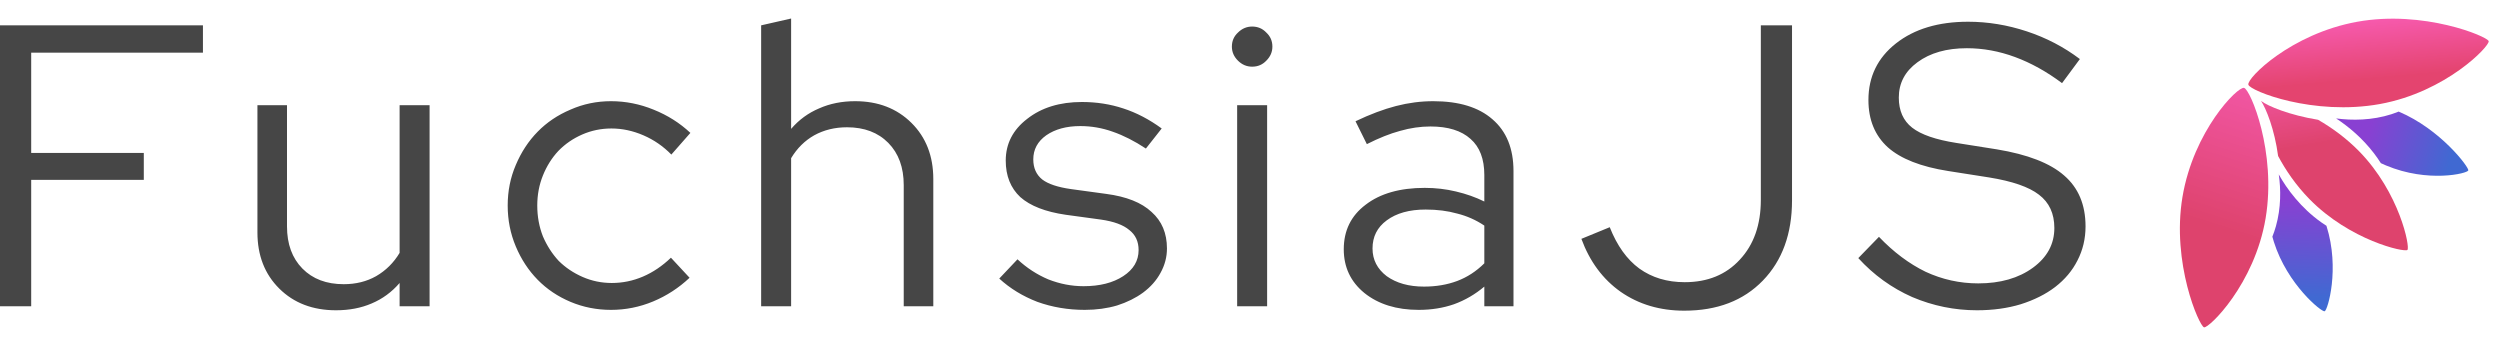
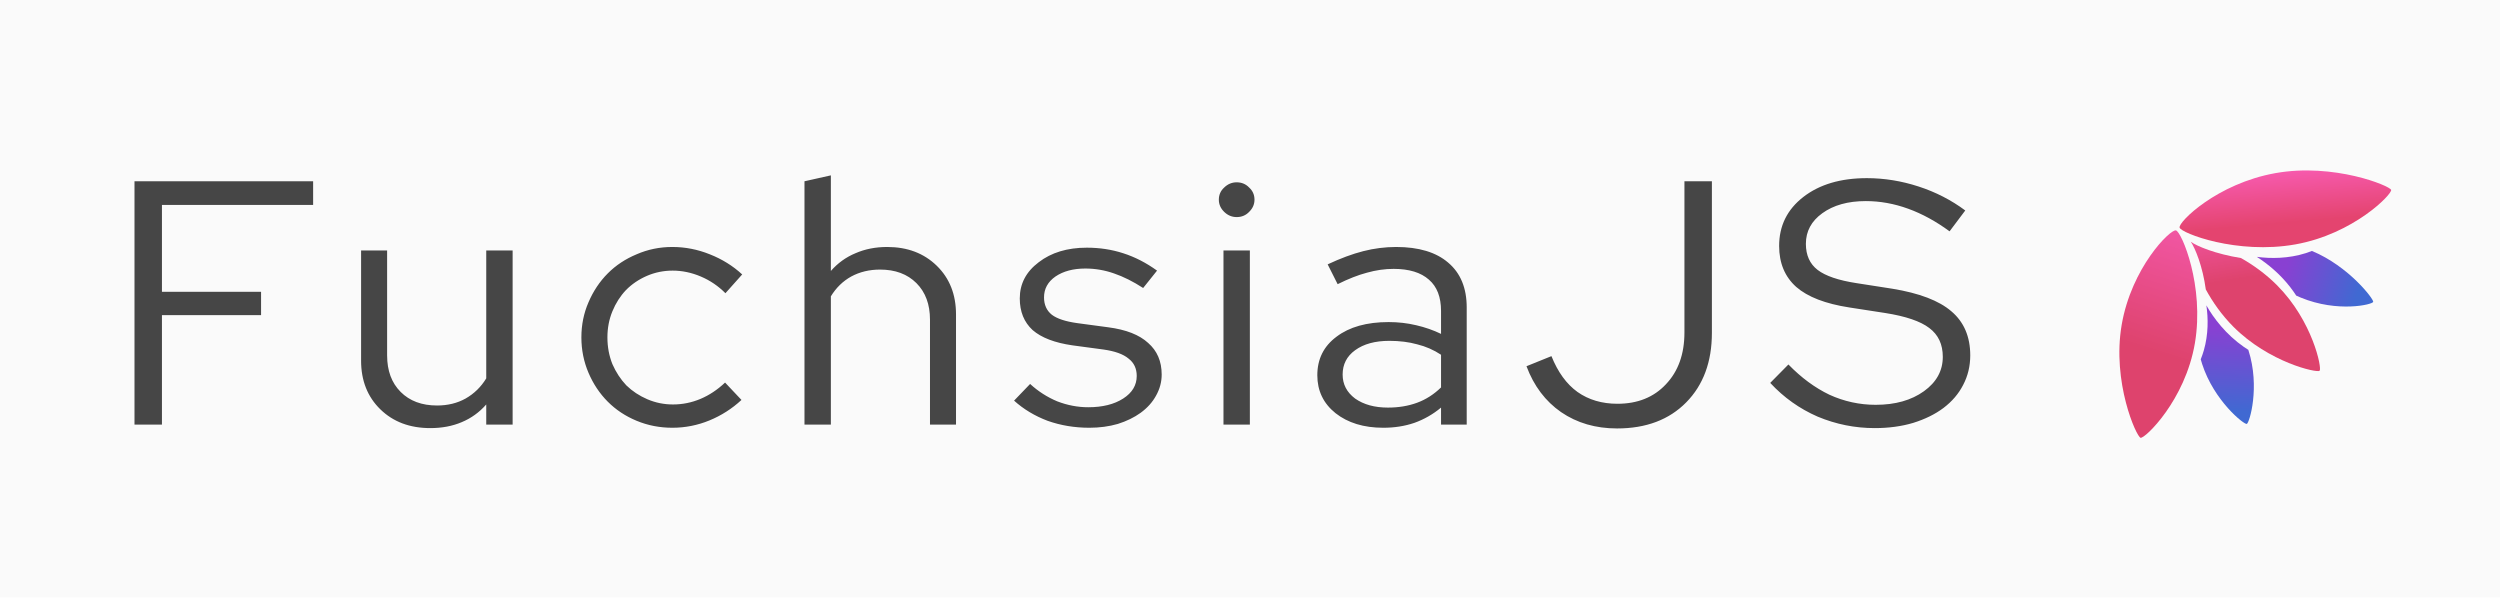
- <svg xmlns="http://www.w3.org/2000/svg" width="982" height="133" fill="none">
-   <path d="M0 120.3V9.955h79.715v10.72H12.252v39.408h44.233v10.562H12.252V120.3H0zM112.734 41.325V88.93c0 6.936 2.016 12.453 6.046 16.552 4.031 4.098 9.441 6.148 16.23 6.148 4.773 0 9.016-1.051 12.729-3.153 3.818-2.207 6.895-5.255 9.228-9.143v-58.01h11.774V120.3h-11.774v-9.143c-3.076 3.573-6.736 6.253-10.978 8.039-4.137 1.787-8.805 2.68-14.002 2.68-9.123 0-16.548-2.838-22.276-8.512-5.728-5.675-8.592-13.031-8.592-22.07v-49.97h11.615zM240.314 111.157c4.243 0 8.327-.841 12.252-2.522 3.925-1.682 7.584-4.151 10.979-7.409l7.319 7.881c-4.243 3.994-9.017 7.094-14.32 9.301a42.664 42.664 0 01-16.548 3.31c-5.622 0-10.926-1.051-15.911-3.152-4.986-2.102-9.282-4.992-12.888-8.67-3.607-3.678-6.471-8.04-8.592-13.084-2.122-5.044-3.182-10.404-3.182-16.079 0-5.675 1.06-10.982 3.182-15.92 2.121-5.045 4.985-9.406 8.592-13.085 3.606-3.678 7.902-6.568 12.888-8.67 4.985-2.206 10.289-3.31 15.911-3.31 5.728 0 11.297 1.104 16.707 3.31 5.516 2.208 10.342 5.255 14.479 9.143l-7.478 8.513c-3.183-3.258-6.842-5.78-10.979-7.567-4.137-1.786-8.327-2.68-12.57-2.68-4.031 0-7.849.789-11.456 2.365-3.606 1.576-6.736 3.73-9.387 6.463-2.546 2.732-4.562 5.938-6.047 9.616-1.485 3.678-2.227 7.619-2.227 11.822 0 4.309.742 8.355 2.227 12.138 1.591 3.678 3.66 6.883 6.206 9.616 2.652 2.627 5.781 4.729 9.387 6.305 3.607 1.577 7.425 2.365 11.456 2.365zM298.978 120.3V9.955l11.774-2.68v43.35c3.076-3.573 6.736-6.253 10.979-8.04 4.243-1.89 8.963-2.837 14.161-2.837 9.016 0 16.388 2.838 22.116 8.513 5.728 5.674 8.592 13.03 8.592 22.068V120.3h-11.615V72.694c0-6.936-2.015-12.453-6.046-16.552-4.031-4.098-9.441-6.148-16.229-6.148-4.774 0-9.07 1.051-12.888 3.153-3.713 2.102-6.736 5.097-9.07 8.985V120.3h-11.774zM392.508 109.423l7.16-7.567c3.607 3.363 7.638 5.99 12.093 7.882 4.561 1.787 9.175 2.68 13.842 2.68 6.365 0 11.562-1.314 15.593-3.941 4.031-2.627 6.047-6.043 6.047-10.246 0-3.363-1.22-5.99-3.66-7.882-2.334-1.997-6.046-3.363-11.138-4.099l-13.843-1.891c-7.955-1.156-13.895-3.468-17.82-6.936-3.819-3.573-5.728-8.355-5.728-14.345 0-6.62 2.811-12.085 8.433-16.394 5.622-4.414 12.782-6.62 21.48-6.62 5.728 0 11.138.84 16.229 2.522 5.198 1.681 10.236 4.308 15.116 7.881l-6.205 7.882c-4.456-2.942-8.805-5.15-13.048-6.62a37.715 37.715 0 00-12.729-2.207c-5.409 0-9.864 1.208-13.365 3.625-3.394 2.417-5.091 5.57-5.091 9.458 0 3.363 1.166 5.99 3.5 7.882 2.334 1.787 6.099 3.048 11.297 3.783l13.843 1.892c7.955 1.05 13.895 3.415 17.82 7.093 4.031 3.574 6.046 8.355 6.046 14.345 0 3.363-.848 6.568-2.545 9.616-1.592 2.942-3.872 5.517-6.842 7.724-2.864 2.102-6.259 3.783-10.183 5.044-3.925 1.156-8.168 1.734-12.729 1.734-6.577 0-12.782-1.051-18.616-3.152-5.728-2.207-10.714-5.255-14.957-9.143zM491.84 26.192c-2.122 0-3.978-.788-5.569-2.365-1.591-1.576-2.387-3.415-2.387-5.517 0-2.207.796-4.046 2.387-5.517 1.591-1.577 3.447-2.365 5.569-2.365 2.227 0 4.084.788 5.569 2.365 1.591 1.471 2.386 3.31 2.386 5.517 0 2.102-.795 3.94-2.386 5.517-1.485 1.576-3.342 2.365-5.569 2.365zm5.887 15.133V120.3h-11.774V41.325h11.774zM557.266 121.718c-8.698 0-15.805-2.207-21.321-6.62-5.41-4.414-8.115-10.142-8.115-17.183 0-7.356 2.864-13.188 8.592-17.497 5.728-4.414 13.471-6.62 23.23-6.62 4.243 0 8.327.472 12.252 1.418 4.031.946 7.743 2.26 11.138 3.94V68.754c0-6.305-1.804-11.034-5.41-14.187-3.607-3.258-8.857-4.887-15.752-4.887-3.925 0-7.903.578-11.933 1.734-3.925 1.051-8.274 2.785-13.048 5.202l-4.455-8.985c5.728-2.732 11.032-4.729 15.911-5.99 4.88-1.261 9.759-1.892 14.639-1.892 10.077 0 17.82 2.365 23.23 7.094 5.516 4.729 8.274 11.507 8.274 20.335V120.3h-11.456v-7.725c-3.607 3.048-7.585 5.36-11.934 6.936-4.243 1.472-8.857 2.207-13.842 2.207zM539.127 97.6c0 4.414 1.856 8.04 5.569 10.877 3.819 2.732 8.698 4.098 14.638 4.098 4.773 0 9.123-.735 13.047-2.206 3.925-1.472 7.479-3.784 10.661-6.936V88.615a33.407 33.407 0 00-10.661-4.729c-3.712-1.05-7.849-1.576-12.41-1.576-6.365 0-11.456 1.418-15.275 4.256-3.713 2.732-5.569 6.41-5.569 11.034zM703.907 78.684c0 13.136-3.819 23.645-11.456 31.527-7.638 7.882-17.927 11.823-30.868 11.823-9.547 0-17.873-2.47-24.98-7.409-7.001-4.94-12.146-11.875-15.434-20.808l11.138-4.571c2.864 7.25 6.735 12.663 11.615 16.236 4.985 3.573 10.925 5.359 17.82 5.359 9.017 0 16.23-2.942 21.639-8.827 5.516-5.885 8.274-13.714 8.274-23.488V9.956h12.252v68.728zM729.939 101.383l8.115-8.354c5.728 5.99 11.827 10.561 18.297 13.714 6.577 3.048 13.472 4.571 20.685 4.571 8.698 0 15.858-2.049 21.48-6.147 5.622-4.099 8.433-9.3 8.433-15.606 0-5.675-2.016-10.036-6.046-13.084-3.925-3.047-10.449-5.307-19.571-6.778l-16.07-2.522c-10.714-1.682-18.616-4.782-23.708-9.3-5.092-4.625-7.637-10.825-7.637-18.602 0-9.142 3.606-16.551 10.819-22.226 7.213-5.675 16.654-8.512 28.322-8.512 7.744 0 15.434 1.26 23.071 3.783 7.638 2.522 14.585 6.148 20.844 10.877l-7.001 9.458c-6.046-4.52-12.199-7.935-18.457-10.247-6.258-2.312-12.57-3.468-18.934-3.468-7.956 0-14.426 1.84-19.412 5.518-4.879 3.573-7.319 8.197-7.319 13.872 0 5.149 1.75 9.09 5.251 11.822 3.5 2.733 9.281 4.73 17.343 5.99l15.911 2.522c12.093 1.997 20.897 5.412 26.413 10.247 5.622 4.834 8.432 11.507 8.432 20.02 0 4.833-1.06 9.3-3.182 13.398-2.015 3.994-4.932 7.462-8.751 10.404-3.713 2.838-8.221 5.097-13.524 6.778-5.198 1.577-10.926 2.365-17.184 2.365-8.805 0-17.291-1.734-25.458-5.202-8.062-3.573-15.116-8.67-21.162-15.291z" fill="#464646" />
-   <path d="M881.466 34.52c2.512.64 12.813 25.216 8.472 51.187-4.341 25.971-22.309 43.342-24.194 42.862-1.885-.48-12.814-25.216-8.473-51.187 4.342-25.97 21.682-43.502 24.195-42.862z" fill="url(#paint0_linear)" />
-   <path d="M883.153 33.259c-.684-2.487 16.687-19.988 42.755-24.71 26.068-4.721 51.133 5.747 51.646 7.611.513 1.865-16.686 19.988-42.755 24.71-26.068 4.721-50.962-5.125-51.646-7.611z" fill="url(#paint1_linear)" />
-   <path fill-rule="evenodd" clip-rule="evenodd" d="M895.1 68.511c.85 5.859.914 13.112-1.121 20.354a41.248 41.248 0 01-1.395 4.11c.187.69.389 1.383.608 2.076 5.3 16.757 18.738 27.582 19.93 27.222 1.193-.36 6.039-16.703.739-33.46l-.041-.13a48.11 48.11 0 01-1.964-1.313c-8.02-5.654-13.585-13.142-16.756-18.859z" fill="url(#paint2_linear)" />
-   <path fill-rule="evenodd" clip-rule="evenodd" d="M917.618 46.516c4.903 3.21 10.303 7.73 14.853 13.664a54.157 54.157 0 012.732 3.912c.664.311 1.337.61 2.02.896 16.5 6.92 32.048 3.16 32.331 1.938.283-1.22-10.892-16.161-27.358-23.092-.879.36-1.784.692-2.713.993-7.719 2.506-15.669 2.525-21.865 1.689z" fill="url(#paint3_linear)" />
-   <path fill-rule="evenodd" clip-rule="evenodd" d="M888.125 39.628c2.023 3.037 5.33 11.242 6.716 21.655 2.974 5.57 7.006 11.503 12.287 16.899 15.868 16.213 37.379 21.066 38.507 19.985 1.128-1.081-3.088-22.516-18.956-38.73-5.109-5.22-10.764-9.3-16.134-12.384-11.236-1.83-19.746-5.362-22.42-7.425z" fill="url(#paint4_linear)" />
+ <svg xmlns="http://www.w3.org/2000/svg" width="632" height="151" fill="none">
+   <path fill="#FAFAFA" d="M0 0h632v151H0z" />
+   <path d="M34 107.345V45.826h45.159v5.976H40.94v21.971h25.058v5.889H40.94v27.683H34zM97.864 63.315v26.541c0 3.867 1.142 6.943 3.426 9.228 2.283 2.285 5.348 3.427 9.194 3.427 2.704 0 5.107-.585 7.211-1.757 2.163-1.23 3.905-2.93 5.227-5.098v-32.34h6.671v44.029h-6.671v-5.097c-1.742 1.992-3.815 3.486-6.219 4.482-2.344.996-4.988 1.494-7.932 1.494-5.168 0-9.374-1.582-12.62-4.746-3.244-3.164-4.867-7.265-4.867-12.304V63.315h6.58zM170.139 102.248c2.404 0 4.717-.469 6.94-1.406 2.224-.938 4.297-2.315 6.22-4.13l4.146 4.393a26.767 26.767 0 01-8.112 5.185 24.495 24.495 0 01-9.374 1.846c-3.185 0-6.19-.586-9.014-1.758-2.824-1.171-5.258-2.783-7.301-4.833-2.043-2.05-3.666-4.482-4.868-7.295-1.201-2.812-1.802-5.8-1.802-8.964 0-3.164.601-6.123 1.802-8.876 1.202-2.813 2.825-5.244 4.868-7.295 2.043-2.05 4.477-3.661 7.301-4.833 2.824-1.23 5.829-1.846 9.014-1.846 3.245 0 6.399.615 9.464 1.846 3.125 1.23 5.859 2.93 8.203 5.097l-4.237 4.746a19.355 19.355 0 00-6.219-4.219c-2.344-.996-4.718-1.494-7.121-1.494-2.284 0-4.447.44-6.49 1.319s-3.816 2.08-5.318 3.603c-1.442 1.523-2.584 3.31-3.425 5.36-.842 2.052-1.262 4.249-1.262 6.592 0 2.402.42 4.658 1.262 6.767.901 2.05 2.073 3.838 3.515 5.361 1.502 1.465 3.275 2.637 5.318 3.516a16.263 16.263 0 006.49 1.318zM203.372 107.345V45.826l6.67-1.494V68.5c1.743-1.992 3.816-3.486 6.22-4.482 2.403-1.054 5.077-1.582 8.022-1.582 5.108 0 9.284 1.582 12.529 4.746 3.245 3.164 4.867 7.265 4.867 12.304v27.859h-6.58V80.804c0-3.867-1.141-6.943-3.425-9.228-2.283-2.285-5.348-3.427-9.194-3.427-2.704 0-5.138.586-7.301 1.757-2.103 1.172-3.816 2.842-5.138 5.01v32.429h-6.67zM256.357 101.281l4.056-4.218a23.44 23.44 0 006.851 4.394c2.584.996 5.198 1.494 7.842 1.494 3.605 0 6.55-.733 8.833-2.197 2.284-1.465 3.425-3.37 3.425-5.713 0-1.875-.691-3.34-2.073-4.394-1.322-1.113-3.425-1.875-6.309-2.285l-7.842-1.054c-4.507-.645-7.872-1.934-10.096-3.867-2.163-1.993-3.245-4.658-3.245-7.998 0-3.691 1.593-6.738 4.778-9.14 3.185-2.46 7.241-3.691 12.168-3.691 3.245 0 6.31.469 9.194 1.406 2.945.938 5.799 2.402 8.563 4.394l-3.515 4.395c-2.524-1.64-4.988-2.871-7.391-3.692a21.684 21.684 0 00-7.211-1.23c-3.065 0-5.589.674-7.572 2.021-1.923 1.348-2.884 3.106-2.884 5.273 0 1.875.661 3.34 1.983 4.395 1.322.996 3.455 1.699 6.4 2.109l7.841 1.054c4.507.586 7.872 1.905 10.096 3.955 2.283 1.992 3.425 4.658 3.425 7.998 0 1.875-.481 3.662-1.442 5.361-.901 1.64-2.193 3.076-3.876 4.306-1.622 1.172-3.545 2.109-5.769 2.812-2.223.645-4.627.967-7.211.967-3.725 0-7.241-.586-10.546-1.758-3.245-1.23-6.069-2.929-8.473-5.097zM312.629 54.878c-1.202 0-2.253-.44-3.155-1.318-.901-.879-1.352-1.904-1.352-3.076 0-1.23.451-2.256 1.352-3.076.902-.879 1.953-1.318 3.155-1.318 1.262 0 2.313.44 3.155 1.318.901.82 1.352 1.846 1.352 3.076 0 1.172-.451 2.197-1.352 3.076-.842.879-1.893 1.318-3.155 1.318zm3.335 8.437v44.03h-6.67v-44.03h6.67zM349.693 108.136c-4.928 0-8.954-1.23-12.078-3.691-3.065-2.461-4.597-5.654-4.597-9.58 0-4.1 1.622-7.352 4.867-9.755 3.245-2.46 7.632-3.69 13.16-3.69 2.404 0 4.717.263 6.941.79 2.283.528 4.386 1.26 6.309 2.197v-5.8c0-3.515-1.021-6.152-3.064-7.91-2.044-1.816-5.018-2.724-8.924-2.724-2.223 0-4.477.322-6.76.967-2.224.586-4.687 1.552-7.392 2.9l-2.523-5.01c3.245-1.523 6.249-2.636 9.013-3.34a33.534 33.534 0 018.293-1.054c5.709 0 10.095 1.319 13.16 3.955 3.125 2.637 4.687 6.416 4.687 11.337v29.617h-6.49v-4.306a22.128 22.128 0 01-6.76 3.867c-2.404.82-5.018 1.23-7.842 1.23zM339.417 94.69c0 2.46 1.052 4.482 3.155 6.064 2.163 1.523 4.928 2.285 8.293 2.285 2.704 0 5.168-.41 7.391-1.231 2.223-.82 4.236-2.109 6.039-3.867v-8.26a19.08 19.08 0 00-6.039-2.637c-2.103-.586-4.447-.879-7.031-.879-3.605 0-6.49.79-8.653 2.373-2.103 1.523-3.155 3.574-3.155 6.152zM432.766 84.144c0 7.323-2.164 13.182-6.49 17.576-4.327 4.395-10.156 6.592-17.487 6.592-5.408 0-10.125-1.377-14.151-4.131-3.966-2.753-6.881-6.62-8.744-11.6l6.31-2.55c1.622 4.043 3.816 7.06 6.58 9.053 2.824 1.992 6.189 2.988 10.095 2.988 5.108 0 9.194-1.64 12.259-4.922 3.125-3.28 4.687-7.645 4.687-13.094v-38.23h6.941v38.318zM447.513 96.799l4.597-4.658c3.245 3.34 6.7 5.888 10.366 7.646a27.921 27.921 0 0011.718 2.549c4.927 0 8.983-1.143 12.168-3.428 3.185-2.285 4.777-5.185 4.777-8.7 0-3.164-1.141-5.596-3.425-7.295-2.223-1.699-5.919-2.959-11.087-3.779l-9.104-1.406c-6.069-.937-10.546-2.666-13.43-5.185-2.884-2.578-4.327-6.035-4.327-10.37 0-5.098 2.044-9.228 6.13-12.392 4.086-3.164 9.434-4.746 16.044-4.746 4.387 0 8.743.703 13.07 2.11 4.327 1.406 8.263 3.427 11.808 6.063l-3.966 5.273c-3.425-2.519-6.911-4.423-10.456-5.712-3.545-1.289-7.121-1.933-10.726-1.933-4.507 0-8.173 1.025-10.997 3.075-2.764 1.992-4.146 4.57-4.146 7.734 0 2.871.991 5.068 2.974 6.592 1.983 1.523 5.258 2.636 9.825 3.34l9.014 1.405c6.85 1.114 11.838 3.018 14.963 5.713 3.185 2.695 4.777 6.415 4.777 11.161 0 2.695-.601 5.185-1.803 7.47-1.142 2.227-2.794 4.16-4.957 5.801-2.104 1.582-4.657 2.841-7.662 3.779-2.944.878-6.189 1.318-9.735 1.318-4.987 0-9.795-.967-14.422-2.9-4.567-1.992-8.563-4.834-11.988-8.525z" fill="#464646" />
+   <path d="M550.079 58.243c1.424.356 7.254 14.05 4.787 28.527-2.468 14.478-12.656 24.169-13.724 23.902-1.067-.267-7.254-14.05-4.786-28.527 2.468-14.478 12.299-24.258 13.723-23.902z" fill="url(#paint0_linear)" />
+   <path d="M551.003 57.542c-.388-1.386 9.453-11.143 24.221-13.776 14.767-2.632 28.967 3.204 29.257 4.244.291 1.04-9.453 11.143-24.22 13.776-14.768 2.632-28.871-2.858-29.258-4.244z" fill="url(#paint1_linear)" />
+   <path fill-rule="evenodd" clip-rule="evenodd" d="M557.771 77.196c.482 3.266.518 7.31-.635 11.348a22.481 22.481 0 01-.791 2.291c.106.385.221.771.345 1.158 3.002 9.342 10.615 15.377 11.291 15.176.675-.2 3.42-9.312.418-18.654l-.023-.073a27.352 27.352 0 01-1.113-.732c-4.543-3.152-7.696-7.326-9.492-10.514z" fill="url(#paint2_linear)" />
+   <path fill-rule="evenodd" clip-rule="evenodd" d="M570.527 64.934c2.778 1.789 5.837 4.31 8.414 7.618a29.919 29.919 0 011.548 2.18c.376.174.758.34 1.145.5 9.347 3.858 18.155 1.762 18.315 1.08.161-.68-6.17-9.01-15.498-12.874-.498.2-1.011.386-1.537.554-4.373 1.397-8.876 1.408-12.387.942z" fill="url(#paint3_linear)" />
+   <path fill-rule="evenodd" clip-rule="evenodd" d="M553.82 61.093c1.146 1.694 3.019 6.268 3.804 12.073 1.685 3.105 3.969 6.414 6.961 9.422 8.989 9.04 21.175 11.745 21.814 11.142.639-.603-1.75-12.553-10.739-21.593-2.894-2.91-6.097-5.184-9.139-6.904-6.365-1.02-11.187-2.99-12.701-4.14z" fill="url(#paint4_linear)" />
  <defs>
-     <linearGradient id="paint0_linear" x1="880.56" y1="92.628" x2="909.75" y2=".964" gradientUnits="userSpaceOnUse">
+     <linearGradient id="paint0_linear" x1="549.549" y1="90.632" x2="565.573" y2="39.357" gradientUnits="userSpaceOnUse">
      <stop stop-color="#DE436D" />
      <stop offset="1" stop-color="#FF64CA" />
    </linearGradient>
-     <linearGradient id="paint1_linear" x1="920.3" y1="31.998" x2="917.32" y2="-1.913" gradientUnits="userSpaceOnUse">
+     <linearGradient id="paint1_linear" x1="572.047" y1="56.84" x2="570.411" y2="37.929" gradientUnits="userSpaceOnUse">
      <stop stop-color="#E4446F" />
      <stop offset="1" stop-color="#FF64CA" />
    </linearGradient>
-     <linearGradient id="paint2_linear" x1="897.862" y1="78.387" x2="898.868" y2="117.132" gradientUnits="userSpaceOnUse">
+     <linearGradient id="paint2_linear" x1="559.336" y1="82.702" x2="559.887" y2="104.304" gradientUnits="userSpaceOnUse">
      <stop stop-color="#8940D2" />
      <stop offset="1" stop-color="#4069D2" />
    </linearGradient>
-     <linearGradient id="paint3_linear" x1="930.434" y1="51.764" x2="962.851" y2="62.21" gradientUnits="userSpaceOnUse">
+     <linearGradient id="paint3_linear" x1="577.787" y1="67.859" x2="596.096" y2="73.854" gradientUnits="userSpaceOnUse">
      <stop stop-color="#8940D2" />
      <stop offset="1" stop-color="#4069D2" />
    </linearGradient>
-     <linearGradient id="paint4_linear" x1="911.698" y1="56.265" x2="904.369" y2="11.221" gradientUnits="userSpaceOnUse">
+     <linearGradient id="paint4_linear" x1="567.174" y1="70.369" x2="563.149" y2="45.236" gradientUnits="userSpaceOnUse">
      <stop stop-color="#DE436D" />
      <stop offset="1" stop-color="#FF64CA" />
    </linearGradient>
  </defs>
</svg>
